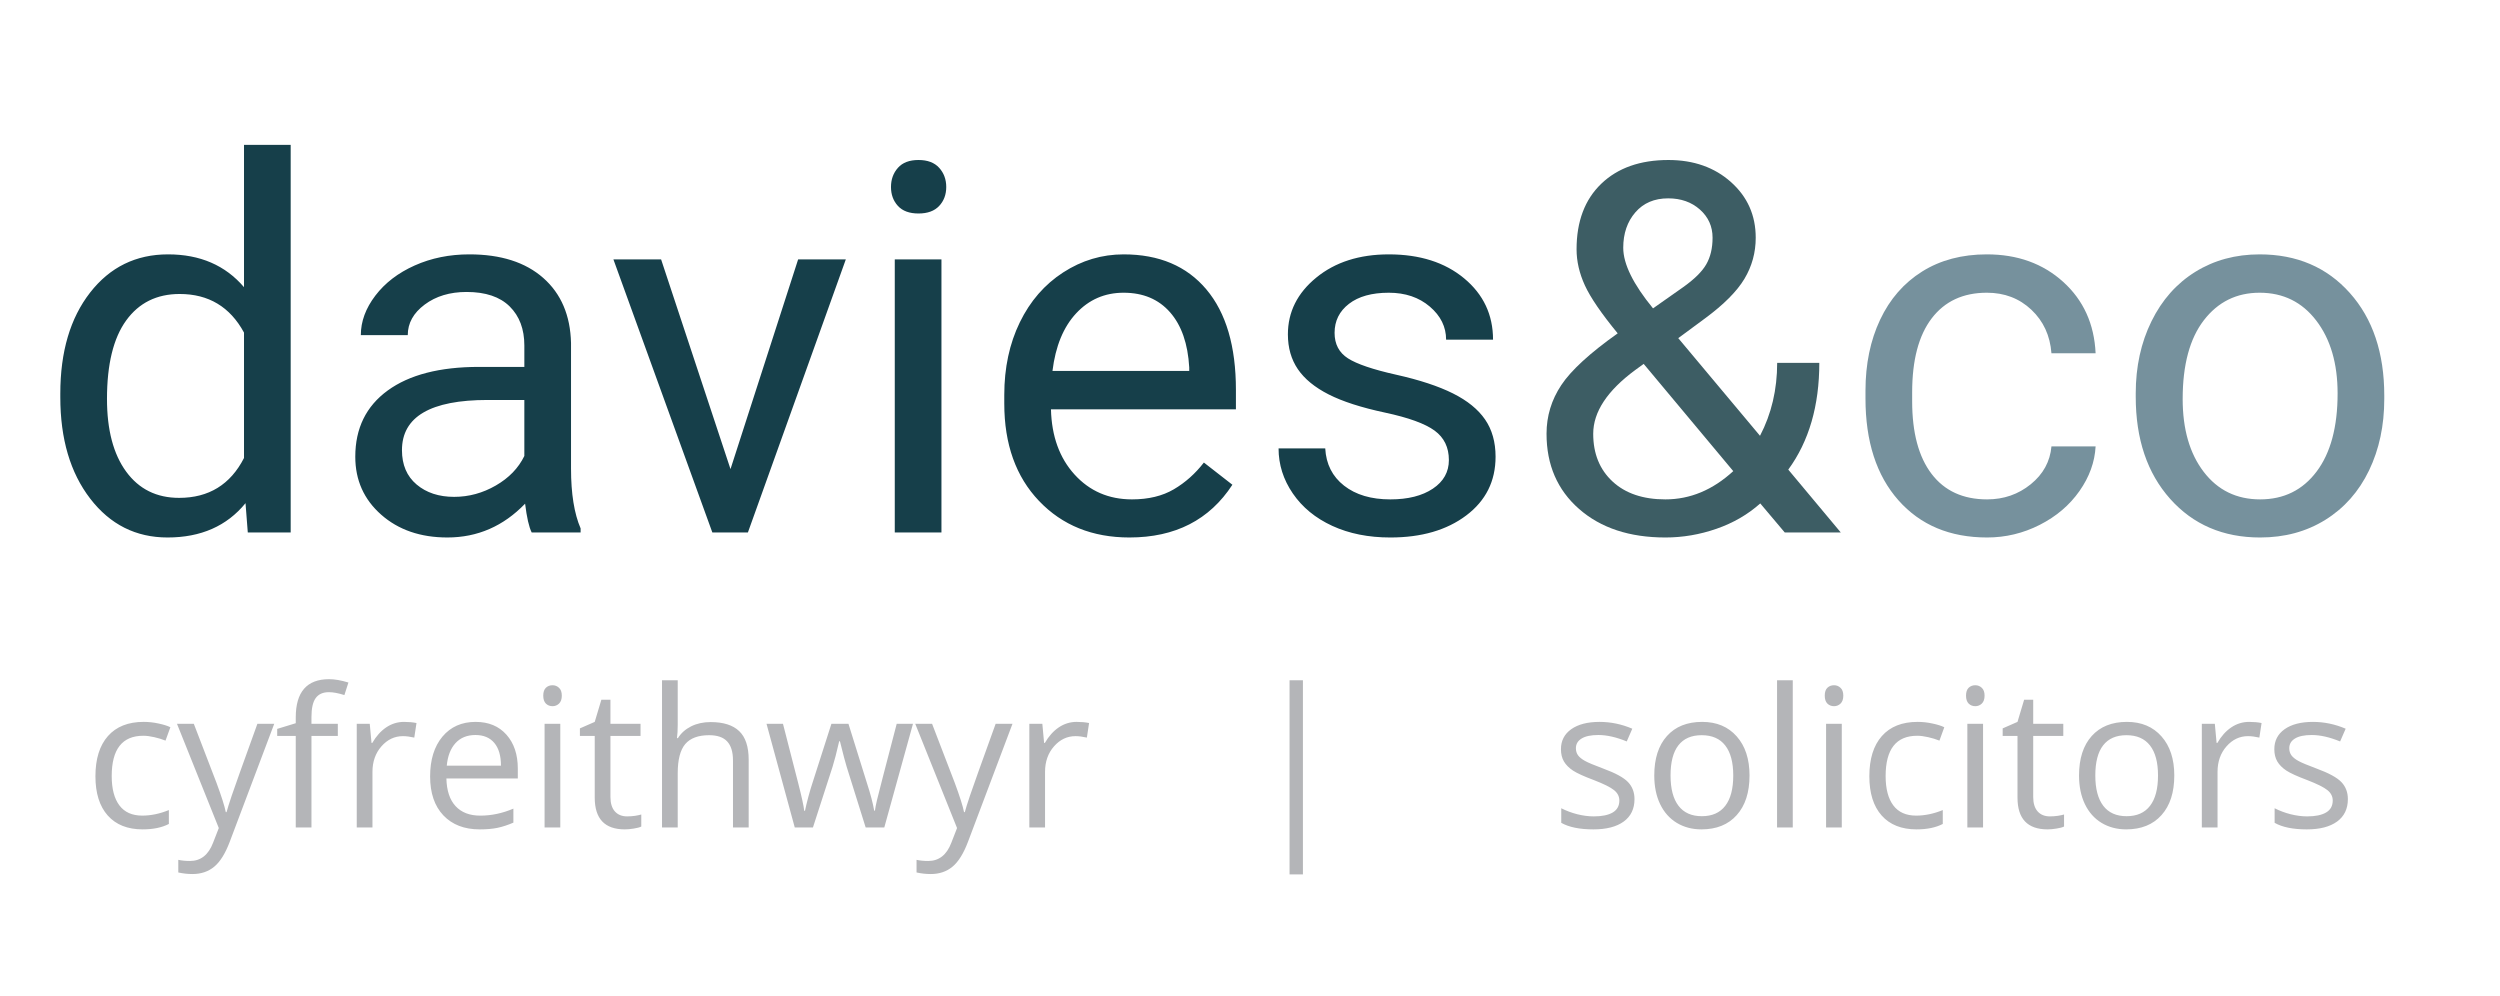
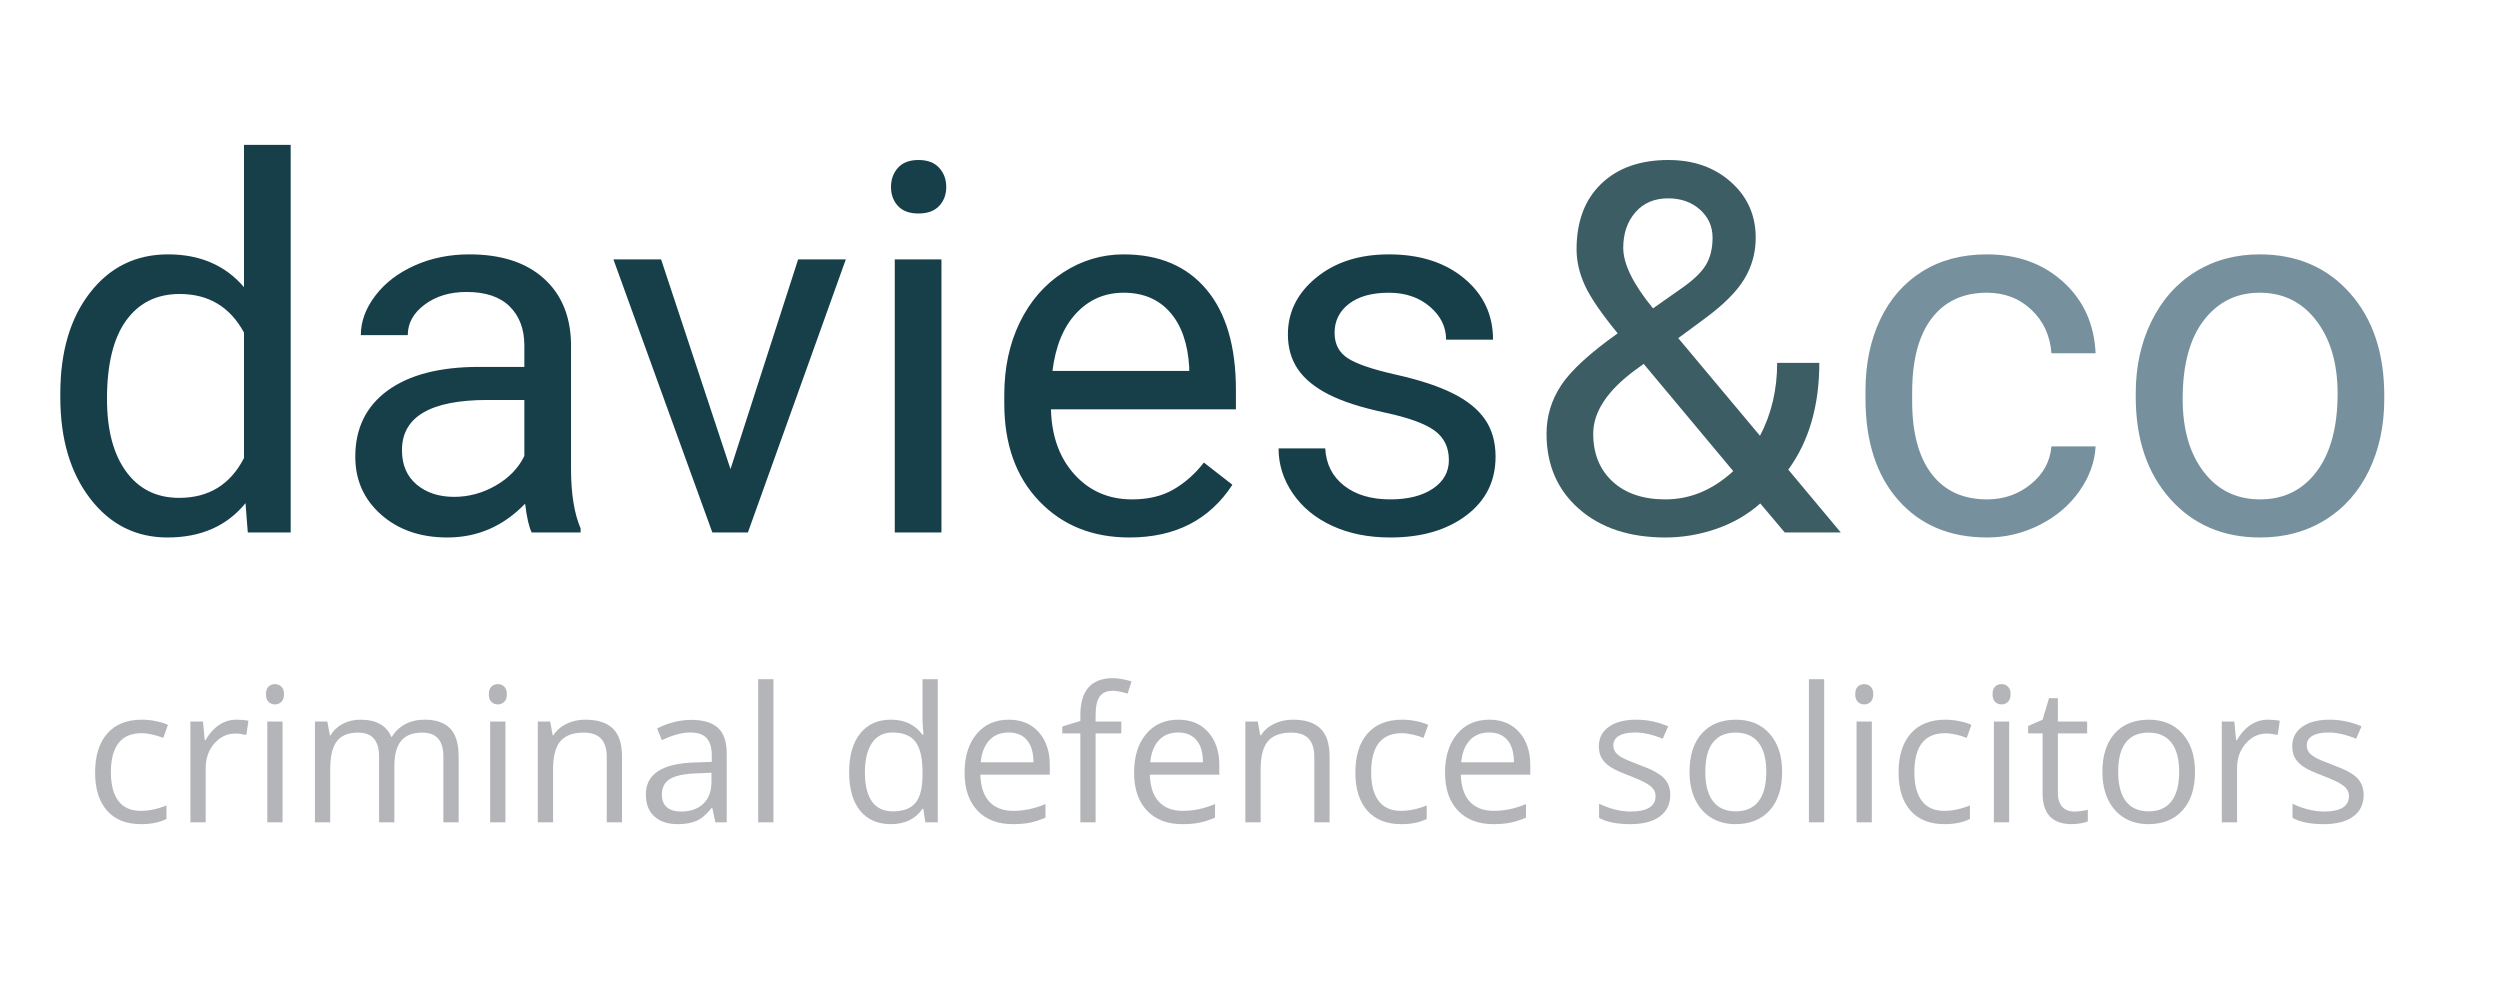
<svg xmlns="http://www.w3.org/2000/svg" version="1.1" viewBox="0.0 0.0 619.226 246.63" fill="none" stroke="none" stroke-linecap="square" stroke-miterlimit="10">
  <clipPath id="p.0">
    <path d="m0 0l619.226 0l0 246.63l-619.226 0l0 -246.63z" clip-rule="nonzero" />
  </clipPath>
  <g clip-path="url(#p.0)">
    <path fill="#000000" fill-opacity="0.0" d="m0 0l619.226 0l0 246.63l-619.226 0z" fill-rule="evenodd" />
    <path fill="#000000" fill-opacity="0.0" d="m0 0l656.346 0l0 149.89l-656.346 0z" fill-rule="evenodd" />
    <path fill="#163f4a" d="m14.938 97.505q0 -15.562 7.375 -25.031q7.375 -9.469 19.312 -9.469q11.875 0 18.812 8.125l0 -35.25l11.562 0l0 96.0l-10.625 0l-0.562 -7.25q-6.938 8.5 -19.312 8.5q-11.75 0 -19.156 -9.625q-7.406 -9.625 -7.406 -25.125l0 -0.875zm11.562 1.312q0 11.5 4.75 18.0q4.75 6.5 13.125 6.5q11.0 0 16.062 -9.875l0 -31.062q-5.188 -9.562 -15.938 -9.562q-8.5 0 -13.25 6.562q-4.75 6.562 -4.75 19.438zm105.188 33.062q-1.0 -2.0 -1.625 -7.125q-8.062 8.375 -19.25 8.375q-10.0 0 -16.406 -5.656q-6.406 -5.656 -6.406 -14.344q0 -10.562 8.031 -16.406q8.031 -5.844 22.594 -5.844l11.25 0l0 -5.312q0 -6.062 -3.625 -9.656q-3.625 -3.594 -10.688 -3.594q-6.188 0 -10.375 3.125q-4.188 3.125 -4.188 7.562l-11.625 0q0 -5.062 3.594 -9.781q3.594 -4.719 9.75 -7.469q6.156 -2.75 13.531 -2.75q11.688 0 18.312 5.844q6.625 5.844 6.875 16.094l0 31.125q0 9.312 2.375 14.812l0 1.0l-12.125 0zm-19.188 -8.812q5.438 0 10.312 -2.812q4.875 -2.812 7.062 -7.312l0 -13.875l-9.062 0q-21.25 0 -21.25 12.438q0 5.438 3.625 8.5q3.625 3.062 9.312 3.062zm68.438 -6.875l16.75 -51.938l11.812 0l-24.25 67.625l-8.812 0l-24.5 -67.625l11.812 0l17.188 51.938zm52.25 15.688l-11.562 0l0 -67.625l11.562 0l0 67.625zm-12.5 -85.562q0 -2.812 1.719 -4.75q1.719 -1.938 5.094 -1.938q3.375 0 5.125 1.938q1.75 1.938 1.75 4.75q0 2.812 -1.75 4.688q-1.75 1.875 -5.125 1.875q-3.375 0 -5.094 -1.875q-1.719 -1.875 -1.719 -4.688zm59.062 86.812q-13.75 0 -22.375 -9.031q-8.625 -9.031 -8.625 -24.156l0 -2.125q0 -10.062 3.844 -17.969q3.844 -7.906 10.75 -12.375q6.906 -4.469 14.969 -4.469q13.188 0 20.5 8.688q7.312 8.688 7.312 24.875l0 4.812l-45.812 0q0.25 10.0 5.844 16.156q5.594 6.156 14.219 6.156q6.125 0 10.375 -2.5q4.25 -2.5 7.438 -6.625l7.062 5.5q-8.5 13.062 -25.5 13.062zm-1.438 -60.625q-7.0 0 -11.75 5.094q-4.75 5.094 -5.875 14.281l33.875 0l0 -0.875q-0.5 -8.812 -4.75 -13.656q-4.25 -4.844 -11.5 -4.844zm80.562 41.438q0 -4.688 -3.531 -7.281q-3.531 -2.594 -12.312 -4.469q-8.781 -1.875 -13.938 -4.5q-5.156 -2.625 -7.625 -6.25q-2.469 -3.625 -2.469 -8.625q0 -8.312 7.031 -14.062q7.031 -5.75 17.969 -5.75q11.5 0 18.656 5.938q7.156 5.938 7.156 15.188l-11.625 0q0 -4.75 -4.031 -8.188q-4.031 -3.438 -10.156 -3.438q-6.312 0 -9.875 2.75q-3.562 2.75 -3.562 7.188q0 4.188 3.312 6.312q3.312 2.125 11.969 4.062q8.656 1.938 14.031 4.625q5.375 2.688 7.969 6.469q2.594 3.781 2.594 9.219q0 9.062 -7.25 14.531q-7.25 5.469 -18.812 5.469q-8.125 0 -14.375 -2.875q-6.25 -2.875 -9.781 -8.031q-3.531 -5.156 -3.531 -11.156l11.562 0q0.312 5.812 4.656 9.219q4.344 3.406 11.469 3.406q6.562 0 10.531 -2.656q3.969 -2.656 3.969 -7.094z" fill-rule="nonzero" />
    <path fill="#3d5d64" d="m383.062 107.443q0 -6.562 3.656 -12.062q3.656 -5.5 13.969 -12.812q-6.062 -7.375 -8.125 -11.875q-2.062 -4.5 -2.062 -8.938q0 -10.375 6.125 -16.25q6.125 -5.875 16.625 -5.875q9.375 0 15.5 5.469q6.125 5.469 6.125 13.781q0 5.5 -2.781 10.156q-2.781 4.656 -9.719 9.781l-6.688 4.938l20.25 24.188q4.25 -8.125 4.25 -18.062l10.438 0q0 15.938 -7.688 26.438l13.0 15.562l-13.875 0l-6.062 -7.188q-4.625 4.125 -10.844 6.281q-6.219 2.156 -12.656 2.156q-13.312 0 -21.375 -7.062q-8.062 -7.062 -8.062 -18.625zm29.438 16.25q9.188 0 16.812 -7.0l-22.188 -26.562l-2.062 1.5q-10.438 7.688 -10.438 15.812q0 7.375 4.781 11.812q4.781 4.438 13.094 4.438zm-10.438 -62.312q0 6.0 7.375 15.0l7.375 -5.188q4.25 -3.0 5.812 -5.719q1.562 -2.719 1.562 -6.594q0 -4.188 -3.125 -6.969q-3.125 -2.781 -7.875 -2.781q-5.125 0 -8.125 3.469q-3.0 3.469 -3.0 8.781z" fill-rule="nonzero" />
    <path fill="#76919d" d="m492.188 123.693q6.188 0 10.812 -3.75q4.625 -3.75 5.125 -9.375l10.938 0q-0.312 5.812 -4.0 11.062q-3.688 5.25 -9.844 8.375q-6.156 3.125 -13.031 3.125q-13.812 0 -21.969 -9.219q-8.156 -9.219 -8.156 -25.219l0 -1.938q0 -9.875 3.625 -17.562q3.625 -7.688 10.406 -11.938q6.781 -4.25 16.031 -4.25q11.375 0 18.906 6.812q7.531 6.812 8.031 17.688l-10.938 0q-0.5 -6.562 -4.969 -10.781q-4.469 -4.219 -11.031 -4.219q-8.812 0 -13.656 6.344q-4.844 6.344 -4.844 18.344l0 2.188q0 11.688 4.812 18.0q4.812 6.312 13.75 6.312zm36.812 -26.25q0 -9.938 3.906 -17.875q3.906 -7.938 10.875 -12.25q6.969 -4.312 15.906 -4.312q13.812 0 22.344 9.562q8.531 9.562 8.531 25.438l0 0.812q0 9.875 -3.781 17.719q-3.781 7.844 -10.812 12.219q-7.031 4.375 -16.156 4.375q-13.75 0 -22.281 -9.562q-8.531 -9.562 -8.531 -25.312l0 -0.812zm11.625 1.375q0 11.25 5.219 18.062q5.219 6.812 13.969 6.812q8.812 0 14.0 -6.906q5.188 -6.906 5.188 -19.344q0 -11.125 -5.281 -18.031q-5.281 -6.906 -14.031 -6.906q-8.562 0 -13.812 6.812q-5.25 6.812 -5.25 19.5z" fill-rule="nonzero" />
    <path fill="#000000" fill-opacity="0.0" d="m11.934 149.881l763.748 0l0 89.102l-763.748 0z" fill-rule="evenodd" />
-     <path fill="#b4b5b8" d="m35.325 205.429q-5.578 0 -8.641 -3.438q-3.047 -3.438 -3.047 -9.719q0 -6.438 3.094 -9.953q3.109 -3.516 8.859 -3.516q1.844 0 3.688 0.406q1.859 0.391 2.922 0.922l-1.203 3.312q-1.281 -0.516 -2.812 -0.859q-1.516 -0.344 -2.688 -0.344q-7.828 0 -7.828 9.984q0 4.734 1.906 7.266q1.906 2.531 5.656 2.531q3.219 0 6.594 -1.375l0 3.438q-2.578 1.344 -6.5 1.344zm8.508 -26.156l4.172 0l5.625 14.641q1.859 5.016 2.297 7.25l0.188 0q0.312 -1.203 1.281 -4.094q0.969 -2.891 6.359 -17.797l4.172 0l-11.031 29.25q-1.641 4.344 -3.844 6.156q-2.188 1.812 -5.375 1.812q-1.781 0 -3.516 -0.391l0 -3.125q1.297 0.281 2.891 0.281q4.0 0 5.719 -4.5l1.422 -3.656l-10.359 -25.828zm39.844 3.016l-6.531 0l0 22.672l-3.891 0l0 -22.672l-4.594 0l0 -1.75l4.594 -1.406l0 -1.438q0 -9.469 8.266 -9.469q2.047 0 4.781 0.828l-1.0 3.109q-2.25 -0.719 -3.844 -0.719q-2.203 0 -3.266 1.469q-1.047 1.453 -1.047 4.688l0 1.672l6.531 0l0 3.016zm16.406 -3.484q1.719 0 3.078 0.281l-0.547 3.609q-1.594 -0.359 -2.812 -0.359q-3.109 0 -5.328 2.531q-2.219 2.531 -2.219 6.312l0 13.781l-3.891 0l0 -25.688l3.219 0l0.438 4.75l0.188 0q1.438 -2.5 3.453 -3.859q2.016 -1.359 4.422 -1.359zm18.734 26.625q-5.703 0 -9.0 -3.469q-3.281 -3.469 -3.281 -9.641q0 -6.203 3.047 -9.859q3.062 -3.656 8.219 -3.656q4.828 0 7.641 3.172q2.813 3.172 2.813 8.375l0 2.469l-17.688 0q0.109 4.516 2.281 6.859q2.172 2.344 6.109 2.344q4.141 0 8.203 -1.734l0 3.469q-2.062 0.891 -3.906 1.281q-1.844 0.391 -4.438 0.391zm-1.062 -23.375q-3.094 0 -4.938 2.016q-1.828 2.016 -2.156 5.578l13.422 0q0 -3.672 -1.641 -5.625q-1.641 -1.969 -4.688 -1.969zm21.023 22.906l-3.891 0l0 -25.688l3.891 0l0 25.688zm-4.219 -32.656q0 -1.328 0.656 -1.953q0.656 -0.625 1.641 -0.625q0.938 0 1.609 0.641q0.688 0.625 0.688 1.938q0 1.312 -0.688 1.969q-0.672 0.641 -1.609 0.641q-0.984 0 -1.641 -0.641q-0.656 -0.656 -0.656 -1.969zm20.766 29.906q1.031 0 1.984 -0.141q0.969 -0.156 1.531 -0.328l0 2.984q-0.625 0.312 -1.859 0.5q-1.234 0.203 -2.219 0.203q-7.453 0 -7.453 -7.859l0 -15.281l-3.672 0l0 -1.875l3.672 -1.609l1.641 -5.484l2.25 0l0 5.953l7.453 0l0 3.016l-7.453 0l0 15.125q0 2.312 1.094 3.562q1.109 1.234 3.031 1.234zm26.227 2.75l0 -16.625q0 -3.141 -1.438 -4.688q-1.422 -1.547 -4.469 -1.547q-4.047 0 -5.922 2.203q-1.859 2.203 -1.859 7.219l0 13.438l-3.891 0l0 -36.469l3.891 0l0 11.031q0 2.0 -0.188 3.312l0.234 0q1.156 -1.859 3.266 -2.922q2.125 -1.062 4.844 -1.062q4.719 0 7.062 2.234q2.359 2.234 2.359 7.109l0 16.766l-3.891 0zm32.867 0l-4.719 -15.078q-0.438 -1.375 -1.656 -6.281l-0.188 0q-0.938 4.109 -1.641 6.328l-4.859 15.031l-4.5 0l-7.0 -25.688l4.078 0q2.484 9.672 3.781 14.734q1.297 5.062 1.484 6.828l0.188 0q0.266 -1.344 0.828 -3.453q0.578 -2.125 1.0 -3.375l4.719 -14.734l4.219 0l4.594 14.734q1.312 4.031 1.781 6.781l0.188 0q0.094 -0.844 0.5 -2.594q0.406 -1.766 4.891 -18.922l4.031 0l-7.109 25.688l-4.609 0zm12.273 -25.688l4.172 0l5.625 14.641q1.859 5.016 2.297 7.25l0.188 0q0.312 -1.203 1.281 -4.094q0.969 -2.891 6.359 -17.797l4.172 0l-11.031 29.25q-1.641 4.344 -3.844 6.156q-2.188 1.812 -5.375 1.812q-1.781 0 -3.516 -0.391l0 -3.125q1.297 0.281 2.891 0.281q4.0 0 5.719 -4.5l1.422 -3.656l-10.359 -25.828zm39.984 -0.469q1.719 0 3.078 0.281l-0.547 3.609q-1.594 -0.359 -2.812 -0.359q-3.109 0 -5.328 2.531q-2.219 2.531 -2.219 6.312l0 13.781l-3.891 0l0 -25.688l3.219 0l0.438 4.75l0.188 0q1.438 -2.5 3.453 -3.859q2.016 -1.359 4.422 -1.359zm52.734 -10.312l3.312 0l0 48.094l-3.312 0l0 -48.094zm85.438 29.453q0 3.594 -2.672 5.547q-2.672 1.938 -7.5 1.938q-5.109 0 -7.969 -1.625l0 -3.609q1.844 0.938 3.969 1.484q2.125 0.531 4.094 0.531q3.047 0 4.688 -0.969q1.641 -0.969 1.641 -2.969q0 -1.5 -1.312 -2.562q-1.297 -1.062 -5.062 -2.516q-3.594 -1.344 -5.109 -2.328q-1.5 -1.0 -2.25 -2.266q-0.734 -1.266 -0.734 -3.031q0 -3.141 2.547 -4.953q2.562 -1.812 7.016 -1.812q4.156 0 8.109 1.688l-1.375 3.156q-3.875 -1.594 -7.016 -1.594q-2.766 0 -4.172 0.875q-1.406 0.859 -1.406 2.391q0 1.031 0.531 1.766q0.531 0.719 1.703 1.375q1.172 0.656 4.5 1.891q4.562 1.672 6.172 3.359q1.609 1.688 1.609 4.234zm28.492 -5.859q0 6.281 -3.172 9.812q-3.156 3.531 -8.734 3.531q-3.438 0 -6.109 -1.609q-2.672 -1.625 -4.125 -4.641q-1.453 -3.031 -1.453 -7.094q0 -6.281 3.141 -9.781q3.141 -3.5 8.719 -3.5q5.391 0 8.562 3.594q3.172 3.578 3.172 9.688zm-19.562 0q0 4.922 1.969 7.5q1.969 2.578 5.781 2.578q3.828 0 5.797 -2.562q1.984 -2.562 1.984 -7.516q0 -4.891 -1.984 -7.438q-1.969 -2.547 -5.844 -2.547q-3.812 0 -5.766 2.516q-1.938 2.5 -1.938 7.469zm30.273 12.875l-3.891 0l0 -36.469l3.891 0l0 36.469zm12.141 0l-3.891 0l0 -25.688l3.891 0l0 25.688zm-4.219 -32.656q0 -1.328 0.656 -1.953q0.656 -0.625 1.641 -0.625q0.938 0 1.609 0.641q0.688 0.625 0.688 1.938q0 1.312 -0.688 1.969q-0.672 0.641 -1.609 0.641q-0.984 0 -1.641 -0.641q-0.656 -0.656 -0.656 -1.969zm22.734 33.125q-5.578 0 -8.641 -3.438q-3.047 -3.438 -3.047 -9.719q0 -6.438 3.094 -9.953q3.109 -3.516 8.859 -3.516q1.844 0 3.688 0.406q1.859 0.391 2.922 0.922l-1.203 3.312q-1.281 -0.516 -2.812 -0.859q-1.516 -0.344 -2.688 -0.344q-7.828 0 -7.828 9.984q0 4.734 1.906 7.266q1.906 2.531 5.656 2.531q3.219 0 6.594 -1.375l0 3.438q-2.578 1.344 -6.5 1.344zm16.477 -0.469l-3.891 0l0 -25.688l3.891 0l0 25.688zm-4.219 -32.656q0 -1.328 0.656 -1.953q0.656 -0.625 1.641 -0.625q0.938 0 1.609 0.641q0.688 0.625 0.688 1.938q0 1.312 -0.688 1.969q-0.672 0.641 -1.609 0.641q-0.984 0 -1.641 -0.641q-0.656 -0.656 -0.656 -1.969zm20.766 29.906q1.031 0 1.984 -0.141q0.969 -0.156 1.531 -0.328l0 2.984q-0.625 0.312 -1.859 0.5q-1.234 0.203 -2.219 0.203q-7.453 0 -7.453 -7.859l0 -15.281l-3.672 0l0 -1.875l3.672 -1.609l1.641 -5.484l2.25 0l0 5.953l7.453 0l0 3.016l-7.453 0l0 15.125q0 2.312 1.094 3.562q1.109 1.234 3.031 1.234zm30.82 -10.125q0 6.281 -3.172 9.812q-3.156 3.531 -8.734 3.531q-3.438 0 -6.109 -1.609q-2.672 -1.625 -4.125 -4.641q-1.453 -3.031 -1.453 -7.094q0 -6.281 3.141 -9.781q3.141 -3.5 8.719 -3.5q5.391 0 8.562 3.594q3.172 3.578 3.172 9.688zm-19.562 0q0 4.922 1.969 7.5q1.969 2.578 5.781 2.578q3.828 0 5.797 -2.562q1.984 -2.562 1.984 -7.516q0 -4.891 -1.984 -7.438q-1.969 -2.547 -5.844 -2.547q-3.812 0 -5.766 2.516q-1.938 2.5 -1.938 7.469zm38.102 -13.281q1.719 0 3.078 0.281l-0.547 3.609q-1.594 -0.359 -2.812 -0.359q-3.109 0 -5.328 2.531q-2.219 2.531 -2.219 6.312l0 13.781l-3.891 0l0 -25.688l3.219 0l0.438 4.75l0.188 0q1.438 -2.5 3.453 -3.859q2.016 -1.359 4.422 -1.359zm24.453 19.141q0 3.594 -2.672 5.547q-2.672 1.938 -7.5 1.938q-5.109 0 -7.969 -1.625l0 -3.609q1.844 0.938 3.969 1.484q2.125 0.531 4.094 0.531q3.047 0 4.688 -0.969q1.641 -0.969 1.641 -2.969q0 -1.5 -1.312 -2.562q-1.297 -1.062 -5.062 -2.516q-3.594 -1.344 -5.109 -2.328q-1.5 -1.0 -2.25 -2.266q-0.734 -1.266 -0.734 -3.031q0 -3.141 2.547 -4.953q2.562 -1.812 7.016 -1.812q4.156 0 8.109 1.688l-1.375 3.156q-3.875 -1.594 -7.016 -1.594q-2.766 0 -4.172 0.875q-1.406 0.859 -1.406 2.391q0 1.031 0.531 1.766q0.531 0.719 1.703 1.375q1.172 0.656 4.5 1.891q4.562 1.672 6.172 3.359q1.609 1.688 1.609 4.234z" fill-rule="nonzero" />
+     <path fill="#b4b5b8" d="m34.919 204.134q-5.422 0 -8.391 -3.328q-2.969 -3.344 -2.969 -9.453q0 -6.266 3.016 -9.672q3.016 -3.422 8.594 -3.422q1.797 0 3.594 0.391q1.812 0.375 2.828 0.906l-1.156 3.219q-1.25 -0.516 -2.734 -0.844q-1.484 -0.328 -2.625 -0.328q-7.609 0 -7.609 9.703q0 4.609 1.859 7.078q1.859 2.453 5.5 2.453q3.125 0 6.406 -1.344l0 3.344q-2.5 1.297 -6.312 1.297zm23.634 -25.875q1.656 0 2.984 0.266l-0.531 3.516q-1.547 -0.344 -2.734 -0.344q-3.031 0 -5.188 2.469q-2.141 2.453 -2.141 6.125l0 13.391l-3.781 0l0 -24.969l3.109 0l0.438 4.625l0.188 0q1.391 -2.438 3.344 -3.75q1.953 -1.328 4.312 -1.328zm11.436 25.422l-3.781 0l0 -24.969l3.781 0l0 24.969zm-4.109 -31.734q0 -1.297 0.641 -1.891q0.641 -0.609 1.594 -0.609q0.906 0 1.562 0.609q0.672 0.609 0.672 1.891q0 1.281 -0.672 1.906q-0.656 0.625 -1.562 0.625q-0.953 0 -1.594 -0.625q-0.641 -0.625 -0.641 -1.906zm43.941 31.734l0 -16.25q0 -2.984 -1.281 -4.469q-1.266 -1.5 -3.953 -1.5q-3.531 0 -5.219 2.031q-1.688 2.031 -1.688 6.25l0 13.938l-3.781 0l0 -16.25q0 -2.984 -1.281 -4.469q-1.266 -1.5 -3.984 -1.5q-3.547 0 -5.203 2.141q-1.641 2.125 -1.641 6.984l0 13.094l-3.781 0l0 -24.969l3.062 0l0.625 3.422l0.172 0q1.078 -1.828 3.016 -2.844q1.953 -1.031 4.375 -1.031q5.859 0 7.656 4.234l0.172 0q1.125 -1.953 3.234 -3.094q2.125 -1.141 4.844 -1.141q4.234 0 6.328 2.172q2.109 2.172 2.109 6.969l0 16.281l-3.781 0zm15.367 0l-3.781 0l0 -24.969l3.781 0l0 24.969zm-4.109 -31.734q0 -1.297 0.641 -1.891q0.641 -0.609 1.594 -0.609q0.906 0 1.562 0.609q0.672 0.609 0.672 1.891q0 1.281 -0.672 1.906q-0.656 0.625 -1.562 0.625q-0.953 0 -1.594 -0.625q-0.641 -0.625 -0.641 -1.906zm29.207 31.734l0 -16.156q0 -3.047 -1.391 -4.547q-1.391 -1.516 -4.344 -1.516q-3.922 0 -5.75 2.125q-1.812 2.125 -1.812 7.0l0 13.094l-3.781 0l0 -24.969l3.062 0l0.625 3.422l0.172 0q1.172 -1.844 3.266 -2.859q2.094 -1.016 4.672 -1.016q4.516 0 6.781 2.172q2.281 2.172 2.281 6.969l0 16.281l-3.781 0zm26.902 0l-0.75 -3.547l-0.172 0q-1.875 2.344 -3.734 3.172q-1.859 0.828 -4.641 0.828q-3.703 0 -5.812 -1.906q-2.109 -1.922 -2.109 -5.453q0 -7.562 12.094 -7.922l4.234 -0.141l0 -1.547q0 -2.938 -1.266 -4.328q-1.25 -1.406 -4.031 -1.406q-3.125 0 -7.062 1.906l-1.172 -2.891q1.844 -1.0 4.047 -1.562q2.203 -0.578 4.406 -0.578q4.469 0 6.625 1.984q2.156 1.969 2.156 6.344l0 17.047l-2.812 0zm-8.531 -2.672q3.531 0 5.547 -1.922q2.016 -1.938 2.016 -5.438l0 -2.25l-3.781 0.156q-4.516 0.172 -6.516 1.406q-1.984 1.234 -1.984 3.859q0 2.047 1.234 3.125q1.25 1.062 3.484 1.062zm22.917 2.672l-3.781 0l0 -35.453l3.781 0l0 35.453zm37.124 -3.344l-0.203 0q-2.625 3.797 -7.828 3.797q-4.906 0 -7.625 -3.344q-2.719 -3.344 -2.719 -9.531q0 -6.172 2.734 -9.578q2.734 -3.422 7.609 -3.422q5.078 0 7.781 3.688l0.297 0l-0.156 -1.797l-0.094 -1.75l0 -10.172l3.781 0l0 35.453l-3.078 0l-0.5 -3.344zm-7.562 0.625q3.875 0 5.609 -2.094q1.75 -2.109 1.75 -6.812l0 -0.797q0 -5.297 -1.766 -7.562q-1.766 -2.266 -5.641 -2.266q-3.328 0 -5.094 2.578q-1.766 2.578 -1.766 7.297q0 4.781 1.75 7.219q1.766 2.438 5.156 2.438zm29.716 3.172q-5.547 0 -8.75 -3.359q-3.188 -3.375 -3.188 -9.375q0 -6.031 2.969 -9.578q2.969 -3.562 7.984 -3.562q4.688 0 7.422 3.094q2.734 3.078 2.734 8.141l0 2.391l-17.203 0q0.125 4.391 2.219 6.672q2.109 2.281 5.938 2.281q4.031 0 7.984 -1.688l0 3.375q-2.016 0.859 -3.797 1.234q-1.781 0.375 -4.312 0.375zm-1.031 -22.703q-3.0 0 -4.797 1.953q-1.781 1.953 -2.109 5.422l13.062 0q0 -3.578 -1.594 -5.469q-1.594 -1.906 -4.562 -1.906zm27.91 0.219l-6.359 0l0 22.031l-3.781 0l0 -22.031l-4.469 0l0 -1.703l4.469 -1.375l0 -1.391q0 -9.203 8.047 -9.203q1.984 0 4.641 0.797l-0.984 3.031q-2.188 -0.703 -3.734 -0.703q-2.141 0 -3.172 1.422q-1.016 1.422 -1.016 4.578l0 1.609l6.359 0l0 2.938zm15.107 22.484q-5.547 0 -8.75 -3.359q-3.188 -3.375 -3.188 -9.375q0 -6.031 2.969 -9.578q2.969 -3.562 7.984 -3.562q4.688 0 7.422 3.094q2.734 3.078 2.734 8.141l0 2.391l-17.203 0q0.125 4.391 2.219 6.672q2.109 2.281 5.938 2.281q4.031 0 7.984 -1.688l0 3.375q-2.016 0.859 -3.797 1.234q-1.781 0.375 -4.312 0.375zm-1.031 -22.703q-3.0 0 -4.797 1.953q-1.781 1.953 -2.109 5.422l13.062 0q0 -3.578 -1.594 -5.469q-1.594 -1.906 -4.562 -1.906zm33.738 22.25l0 -16.156q0 -3.047 -1.391 -4.547q-1.391 -1.516 -4.344 -1.516q-3.922 0 -5.75 2.125q-1.812 2.125 -1.812 7.0l0 13.094l-3.781 0l0 -24.969l3.062 0l0.625 3.422l0.172 0q1.172 -1.844 3.266 -2.859q2.094 -1.016 4.672 -1.016q4.516 0 6.781 2.172q2.281 2.172 2.281 6.969l0 16.281l-3.781 0zm21.527 0.453q-5.422 0 -8.391 -3.328q-2.969 -3.344 -2.969 -9.453q0 -6.266 3.016 -9.672q3.016 -3.422 8.594 -3.422q1.797 0 3.594 0.391q1.812 0.375 2.828 0.906l-1.156 3.219q-1.25 -0.516 -2.734 -0.844q-1.484 -0.328 -2.625 -0.328q-7.609 0 -7.609 9.703q0 4.609 1.859 7.078q1.859 2.453 5.5 2.453q3.125 0 6.406 -1.344l0 3.344q-2.5 1.297 -6.312 1.297zm22.79 0q-5.547 0 -8.75 -3.359q-3.188 -3.375 -3.188 -9.375q0 -6.031 2.969 -9.578q2.969 -3.562 7.984 -3.562q4.688 0 7.422 3.094q2.734 3.078 2.734 8.141l0 2.391l-17.203 0q0.125 4.391 2.219 6.672q2.109 2.281 5.938 2.281q4.031 0 7.984 -1.688l0 3.375q-2.016 0.859 -3.797 1.234q-1.781 0.375 -4.312 0.375zm-1.031 -22.703q-3.0 0 -4.797 1.953q-1.781 1.953 -2.109 5.422l13.062 0q0 -3.578 -1.594 -5.469q-1.594 -1.906 -4.562 -1.906zm44.874 15.438q0 3.484 -2.594 5.375q-2.594 1.891 -7.281 1.891q-4.969 0 -7.75 -1.562l0 -3.516q1.797 0.906 3.859 1.438q2.062 0.516 3.969 0.516q2.969 0 4.562 -0.938q1.594 -0.953 1.594 -2.891q0 -1.453 -1.266 -2.484q-1.266 -1.047 -4.922 -2.453q-3.5 -1.297 -4.969 -2.266q-1.469 -0.969 -2.188 -2.188q-0.703 -1.234 -0.703 -2.953q0 -3.047 2.469 -4.812q2.484 -1.766 6.812 -1.766q4.031 0 7.891 1.641l-1.344 3.078q-3.766 -1.547 -6.812 -1.547q-2.688 0 -4.062 0.844q-1.359 0.828 -1.359 2.312q0 1.0 0.516 1.719q0.516 0.703 1.641 1.344q1.141 0.625 4.375 1.844q4.453 1.609 6.0 3.25q1.562 1.641 1.562 4.125zm27.711 -5.688q0 6.094 -3.078 9.531q-3.078 3.422 -8.5 3.422q-3.344 0 -5.953 -1.562q-2.594 -1.578 -4.0 -4.516q-1.406 -2.938 -1.406 -6.875q0 -6.109 3.047 -9.516q3.047 -3.406 8.469 -3.406q5.25 0 8.328 3.484q3.094 3.484 3.094 9.438zm-19.031 0q0 4.781 1.906 7.281q1.922 2.5 5.641 2.5q3.719 0 5.641 -2.484q1.922 -2.5 1.922 -7.297q0 -4.766 -1.922 -7.234q-1.922 -2.484 -5.688 -2.484q-3.719 0 -5.609 2.438q-1.891 2.438 -1.891 7.281zm29.446 12.5l-3.781 0l0 -35.453l3.781 0l0 35.453zm11.801 0l-3.781 0l0 -24.969l3.781 0l0 24.969zm-4.109 -31.734q0 -1.297 0.641 -1.891q0.641 -0.609 1.594 -0.609q0.906 0 1.562 0.609q0.672 0.609 0.672 1.891q0 1.281 -0.672 1.906q-0.656 0.625 -1.562 0.625q-0.953 0 -1.594 -0.625q-0.641 -0.625 -0.641 -1.906zm22.098 32.188q-5.422 0 -8.391 -3.328q-2.969 -3.344 -2.969 -9.453q0 -6.266 3.016 -9.672q3.016 -3.422 8.594 -3.422q1.797 0 3.594 0.391q1.812 0.375 2.828 0.906l-1.156 3.219q-1.25 -0.516 -2.734 -0.844q-1.484 -0.328 -2.625 -0.328q-7.609 0 -7.609 9.703q0 4.609 1.859 7.078q1.859 2.453 5.5 2.453q3.125 0 6.406 -1.344l0 3.344q-2.5 1.297 -6.312 1.297zm16.024 -0.453l-3.781 0l0 -24.969l3.781 0l0 24.969zm-4.109 -31.734q0 -1.297 0.641 -1.891q0.641 -0.609 1.594 -0.609q0.906 0 1.562 0.609q0.672 0.609 0.672 1.891q0 1.281 -0.672 1.906q-0.656 0.625 -1.562 0.625q-0.953 0 -1.594 -0.625q-0.641 -0.625 -0.641 -1.906zm20.191 29.062q1.0 0 1.922 -0.141q0.938 -0.156 1.484 -0.312l0 2.891q-0.609 0.297 -1.812 0.484q-1.188 0.203 -2.141 0.203q-7.25 0 -7.25 -7.625l0 -14.859l-3.578 0l0 -1.828l3.578 -1.562l1.594 -5.328l2.188 0l0 5.781l7.25 0l0 2.938l-7.25 0l0 14.703q0 2.25 1.062 3.453q1.078 1.203 2.953 1.203zm29.955 -9.828q0 6.094 -3.078 9.531q-3.078 3.422 -8.5 3.422q-3.344 0 -5.953 -1.562q-2.594 -1.578 -4.0 -4.516q-1.406 -2.938 -1.406 -6.875q0 -6.109 3.047 -9.516q3.047 -3.406 8.469 -3.406q5.25 0 8.328 3.484q3.094 3.484 3.094 9.438zm-19.031 0q0 4.781 1.906 7.281q1.922 2.5 5.641 2.5q3.719 0 5.641 -2.484q1.922 -2.5 1.922 -7.297q0 -4.766 -1.922 -7.234q-1.922 -2.484 -5.688 -2.484q-3.719 0 -5.609 2.438q-1.891 2.438 -1.891 7.281zm37.056 -12.922q1.656 0 2.984 0.266l-0.531 3.516q-1.547 -0.344 -2.734 -0.344q-3.031 0 -5.188 2.469q-2.141 2.453 -2.141 6.125l0 13.391l-3.781 0l0 -24.969l3.109 0l0.438 4.625l0.188 0q1.391 -2.438 3.344 -3.75q1.953 -1.328 4.312 -1.328zm23.748 18.609q0 3.484 -2.594 5.375q-2.594 1.891 -7.281 1.891q-4.969 0 -7.75 -1.562l0 -3.516q1.797 0.906 3.859 1.438q2.062 0.516 3.969 0.516q2.969 0 4.562 -0.938q1.594 -0.953 1.594 -2.891q0 -1.453 -1.266 -2.484q-1.266 -1.047 -4.922 -2.453q-3.5 -1.297 -4.969 -2.266q-1.469 -0.969 -2.188 -2.188q-0.703 -1.234 -0.703 -2.953q0 -3.047 2.469 -4.812q2.484 -1.766 6.812 -1.766q4.031 0 7.891 1.641l-1.344 3.078q-3.766 -1.547 -6.812 -1.547q-2.688 0 -4.062 0.844q-1.359 0.828 -1.359 2.312q0 1.0 0.516 1.719q0.516 0.703 1.641 1.344q1.141 0.625 4.375 1.844q4.453 1.609 6.0 3.25q1.562 1.641 1.562 4.125z" fill-rule="nonzero" />
  </g>
</svg>
